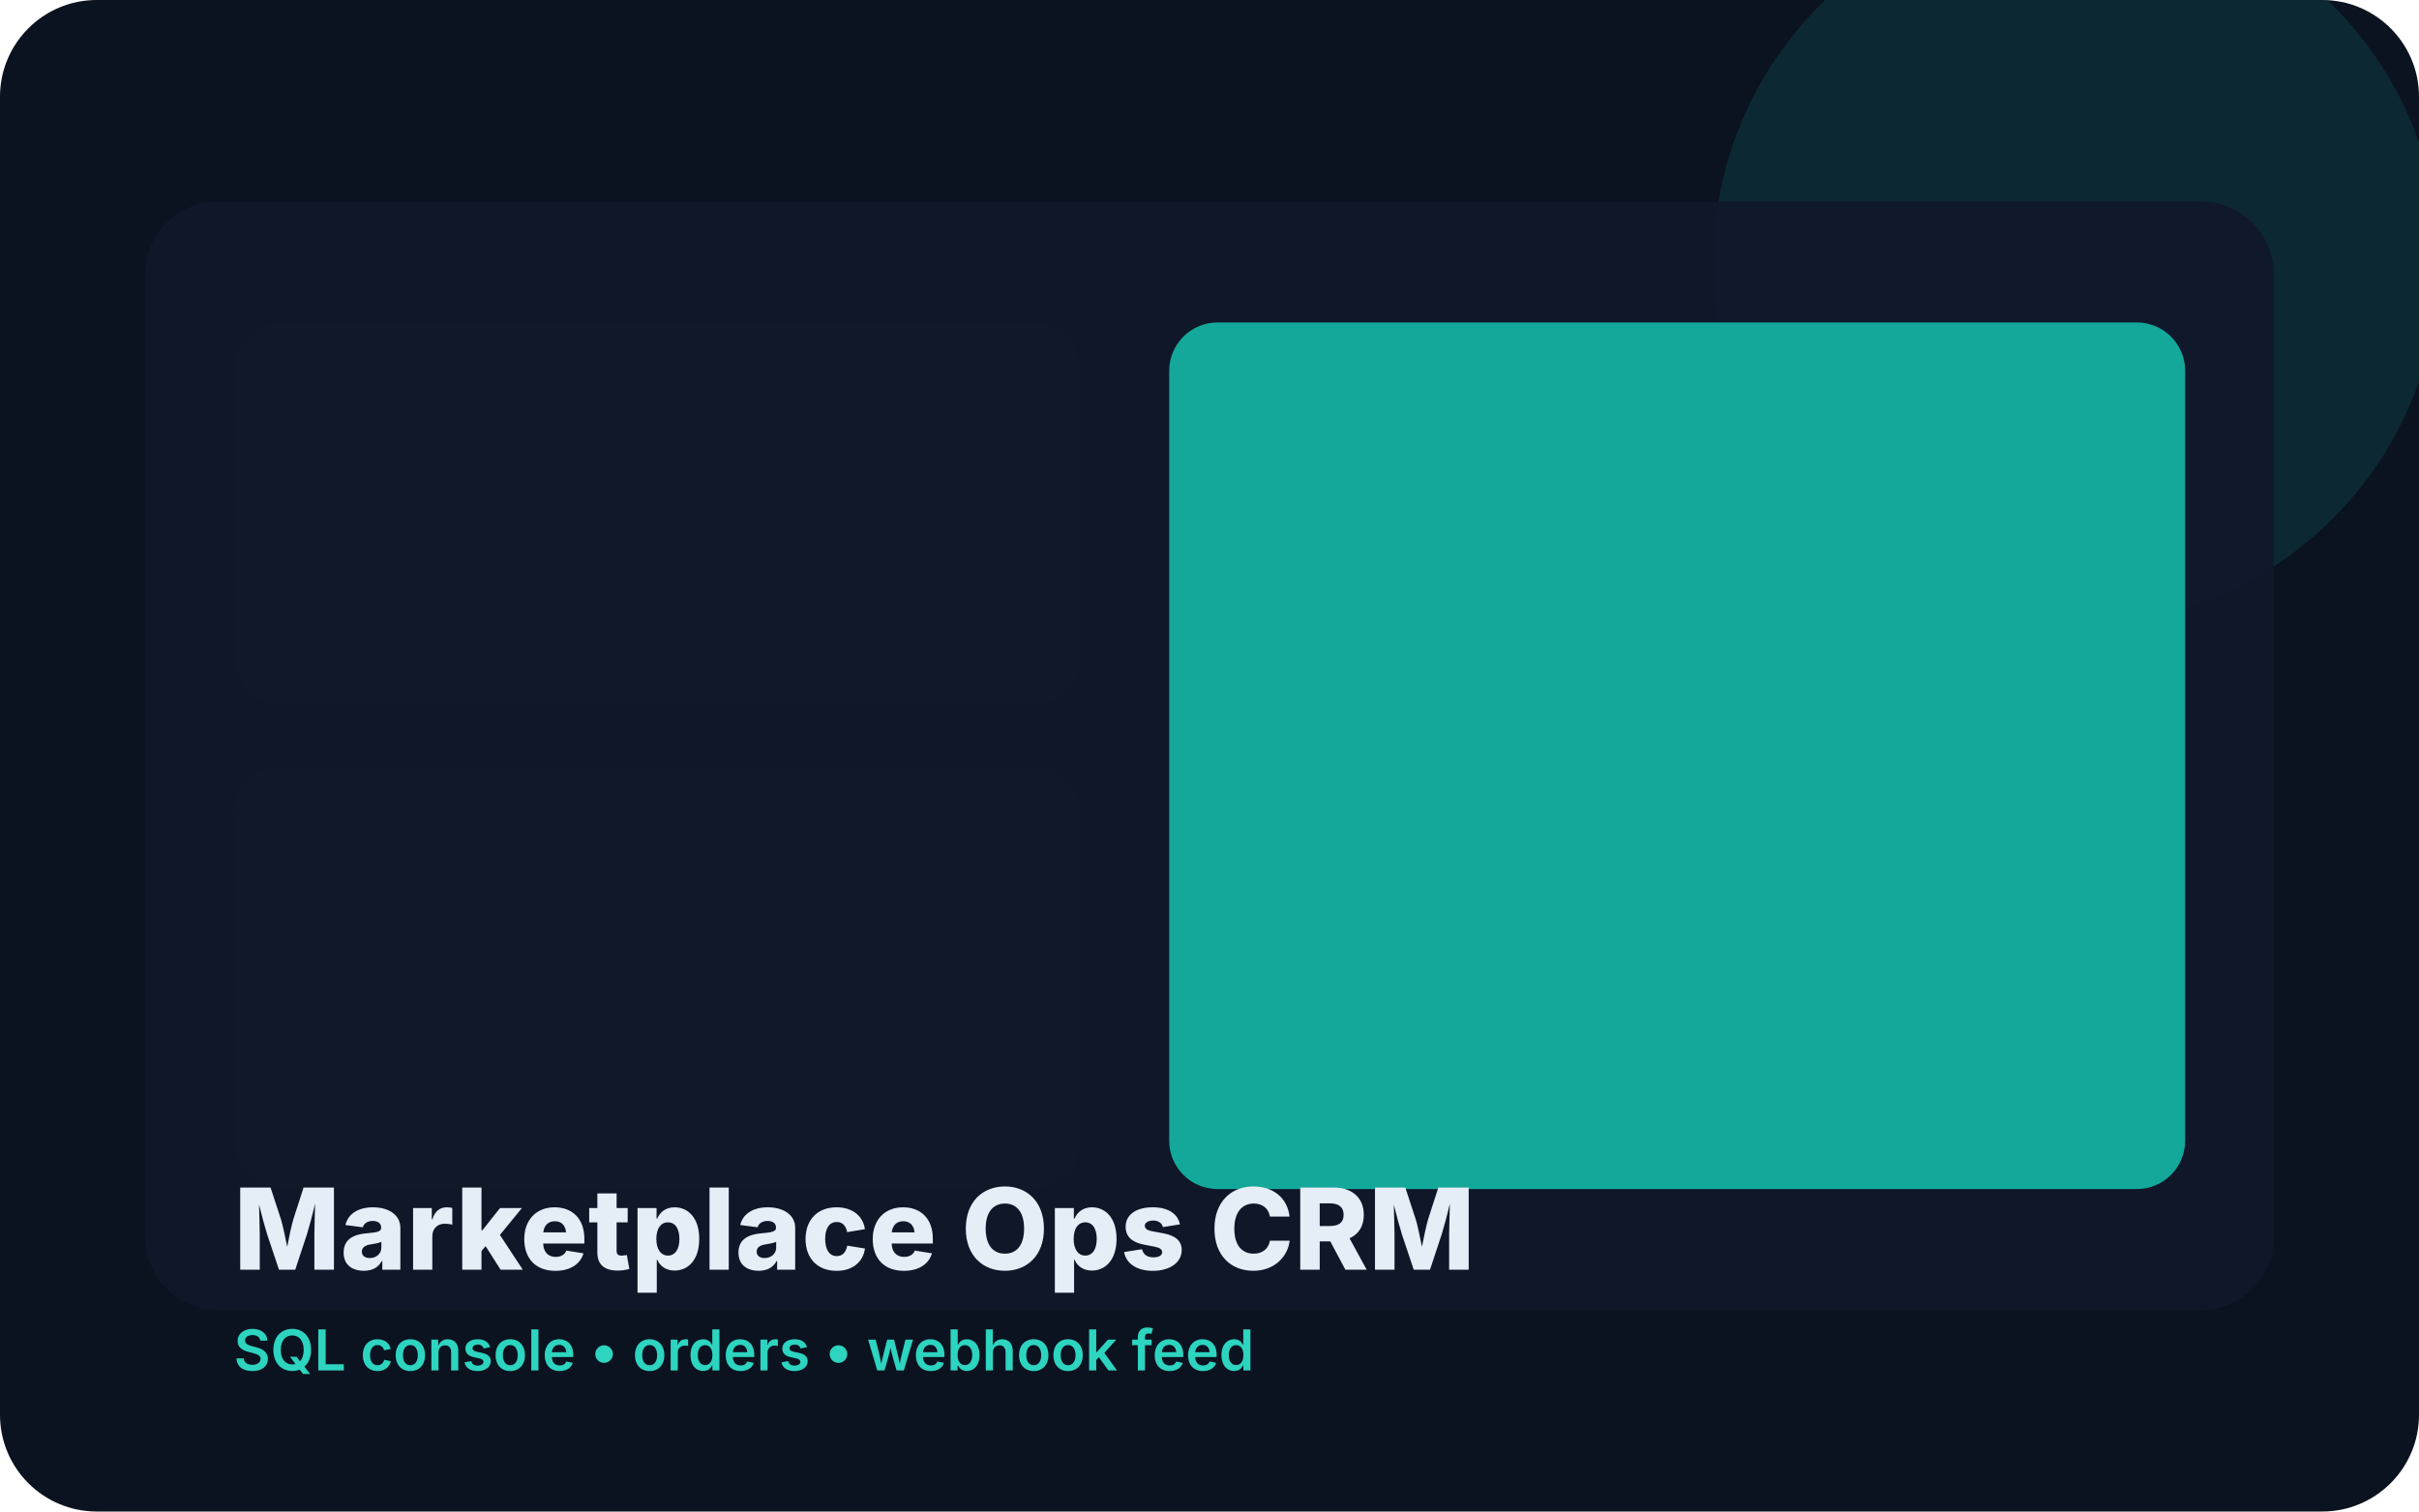
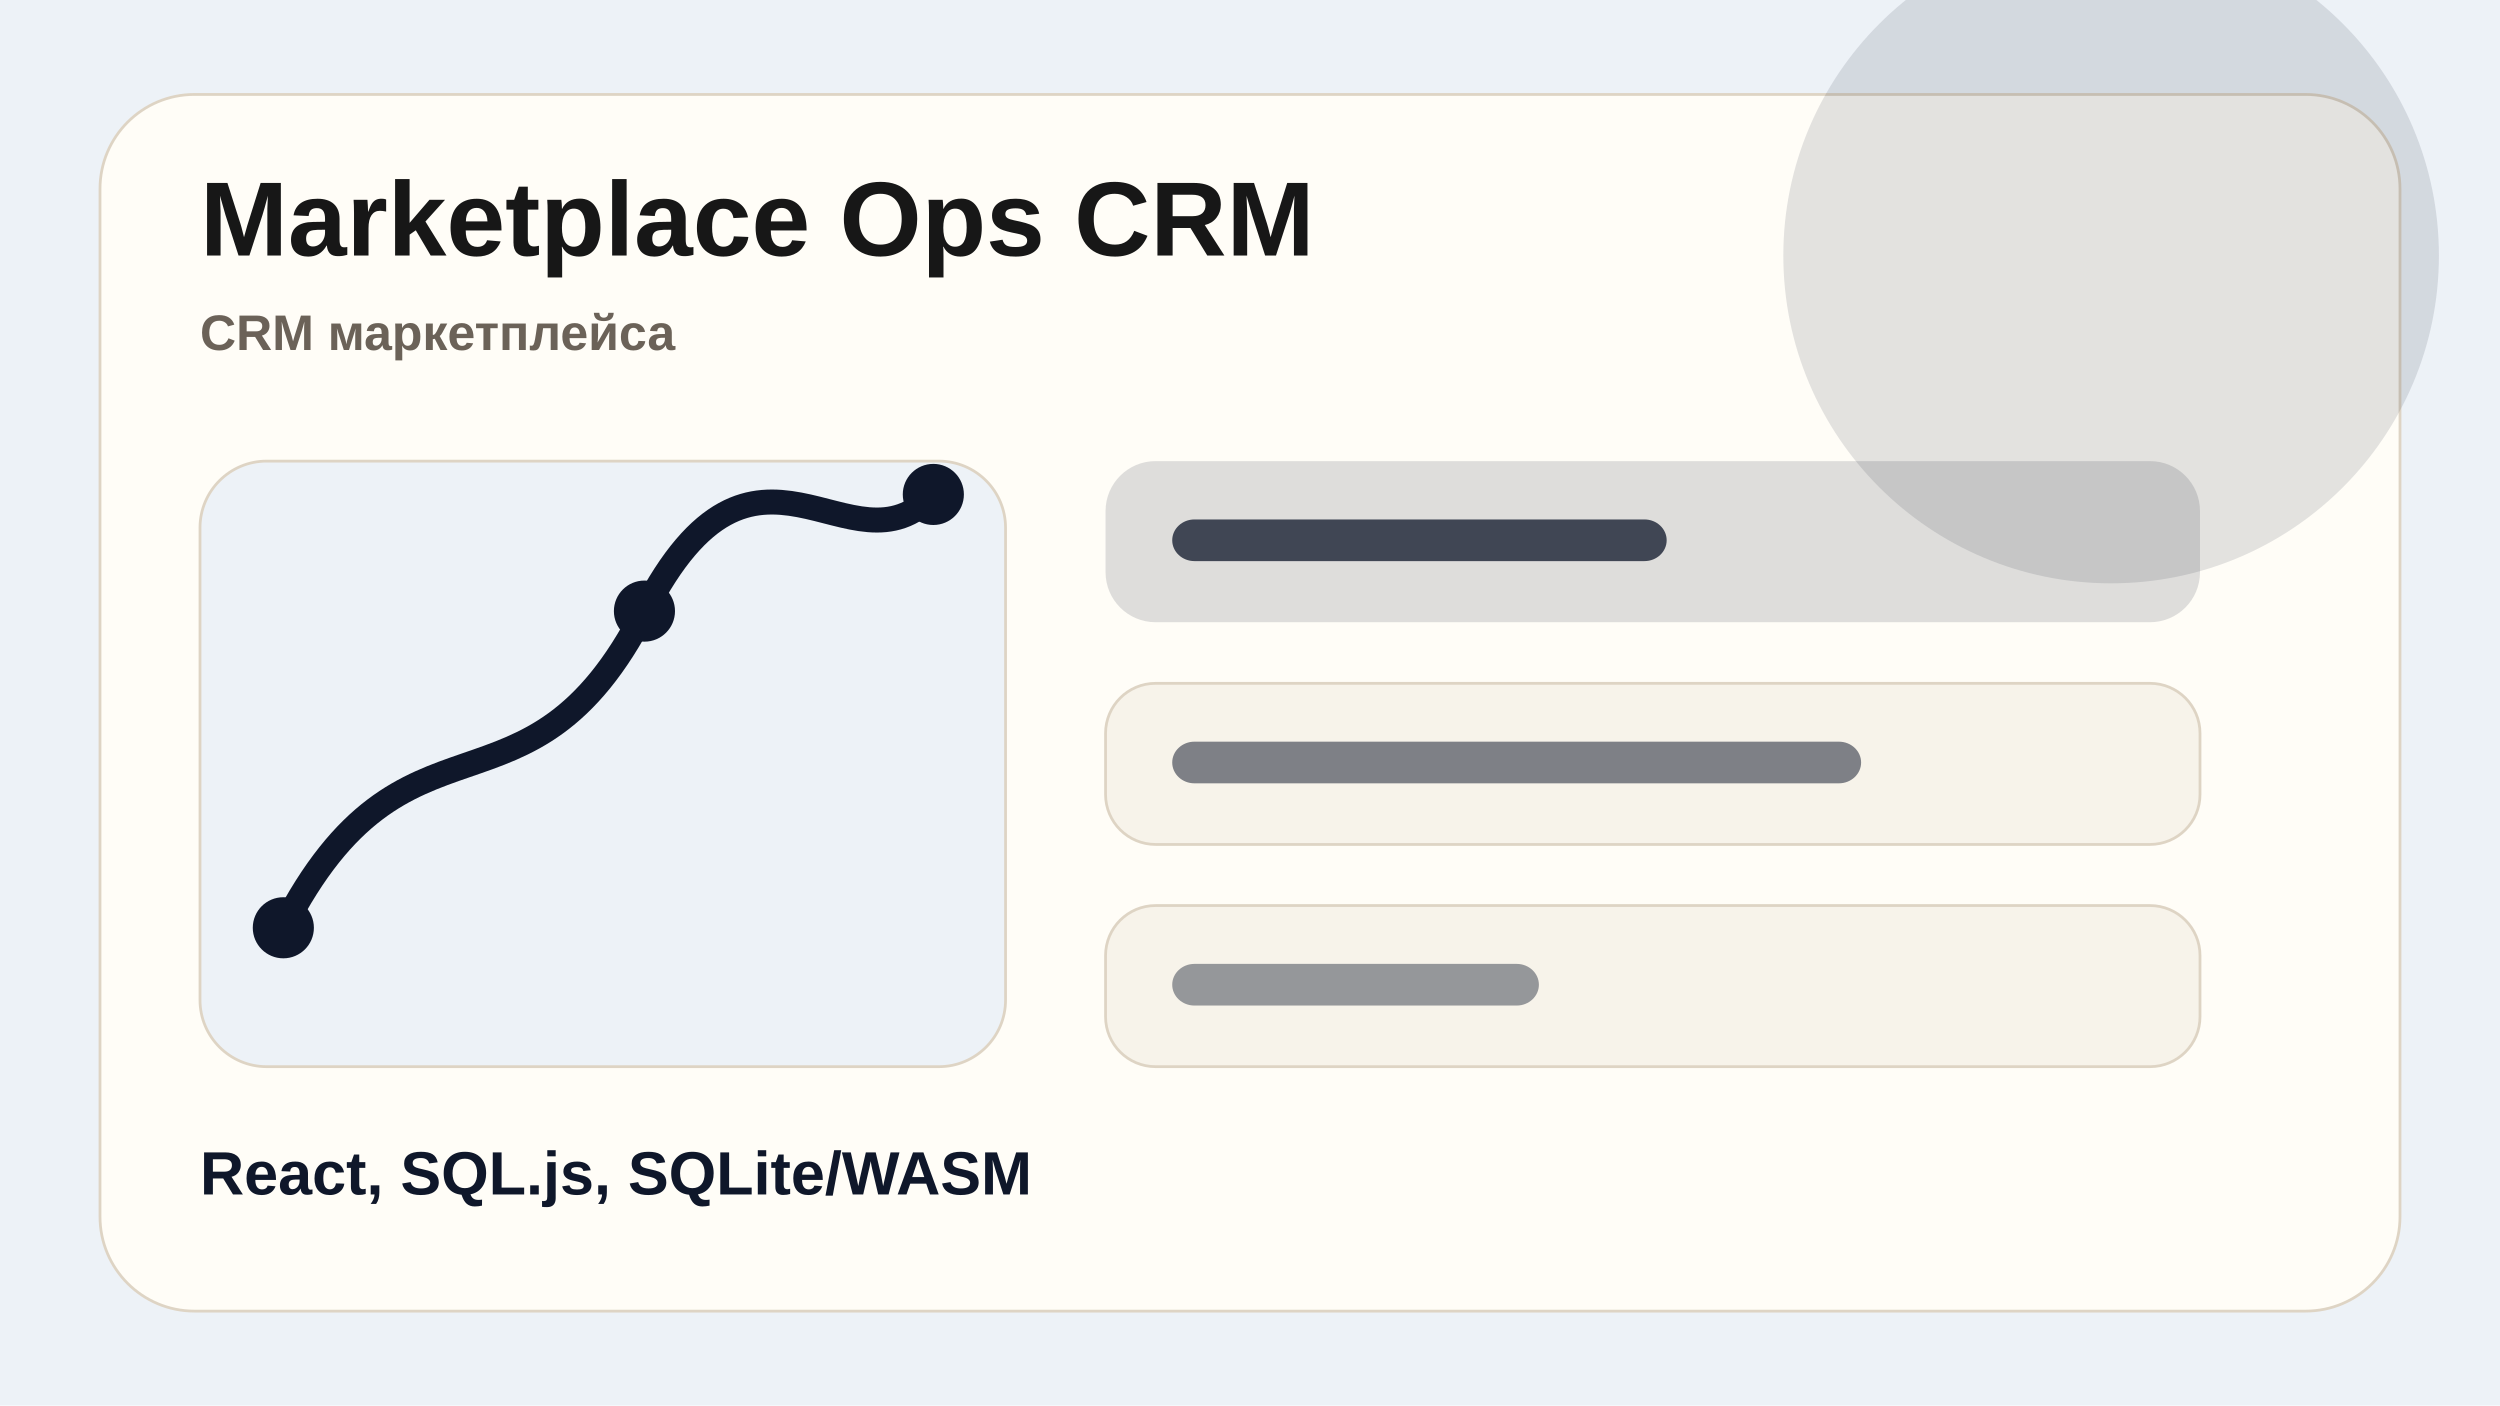
- <svg xmlns="http://www.w3.org/2000/svg" width="1200" height="750" viewBox="0 0 1200 750" fill="none">
-   <rect width="1200" height="750" rx="48" fill="#0B1220" />
-   <circle cx="1030" cy="130" r="180" fill="#14B8A6" opacity="0.14" />
-   <rect x="72" y="100" width="1056" height="550" rx="36" fill="#0F172A" opacity="0.9" />
-   <rect x="116" y="160" width="420" height="190" rx="24" fill="#111827" />
-   <rect x="116" y="380" width="420" height="210" rx="24" fill="#111827" />
-   <rect x="580" y="160" width="504" height="430" rx="24" fill="url(#g)" opacity="0.9" />
-   <text x="116" y="630" fill="#E5EEF7" font-family="Inter, Arial" font-size="56" font-weight="800">Marketplace Ops CRM</text>
-   <text x="116" y="680" fill="#2DD4BF" font-family="Inter, Arial" font-size="28" font-weight="600">SQL console • orders • webhook feed</text>
-   <defs>
-     <linearGradient id="g" x1="580" y1="160" x2="1084" y2="590">
-       <stop stop-color="#14B8A6" />
-       <stop offset="1" stop-color="#2563EB" />
-     </linearGradient>
-   </defs>
+ <svg xmlns="http://www.w3.org/2000/svg" width="900" height="506" viewBox="0 0 900 506">
+   <rect width="900" height="506" fill="#edf2f7" />
+   <rect x="36" y="34" width="828" height="438" rx="34" fill="#fffdf7" stroke="#ded4c4" />
+   <circle cx="760" cy="92" r="118" fill="#0f172a" opacity=".12" />
+   <text x="72" y="92" fill="#171717" font-family="Arial" font-size="38" font-weight="900">Marketplace Ops CRM</text>
+   <text x="72" y="126" fill="#6b6258" font-family="Arial" font-size="18" font-weight="700">CRM маркетплейса</text>
+   <rect x="72" y="166" width="290" height="218" rx="24" fill="#edf2f7" stroke="#ded4c4" />
+   <rect x="398" y="166" width="394" height="58" rx="18" fill="#0f172a" opacity=".14" />
+   <rect x="422" y="187" width="178" height="15" rx="8" fill="#0f172a" opacity=".76" />
+   <rect x="398" y="246" width="394" height="58" rx="18" fill="#f7f3ea" stroke="#ded4c4" />
+   <rect x="422" y="267" width="248" height="15" rx="8" fill="#0f172a" opacity=".52" />
+   <rect x="398" y="326" width="394" height="58" rx="18" fill="#f7f3ea" stroke="#ded4c4" />
+   <rect x="422" y="347" width="132" height="15" rx="8" fill="#0f172a" opacity=".42" />
+   <path d="M102 334 C146 248 190 302 232 220 C272 142 306 210 336 178" fill="none" stroke="#0f172a" stroke-width="9" stroke-linecap="round" />
+   <circle cx="102" cy="334" r="11" fill="#0f172a" />
+   <circle cx="232" cy="220" r="11" fill="#0f172a" />
+   <circle cx="336" cy="178" r="11" fill="#0f172a" />
+   <text x="72" y="430" fill="#0f172a" font-family="Arial" font-size="22" font-weight="900">React, SQL.js, SQLite/WASM</text>
</svg>
